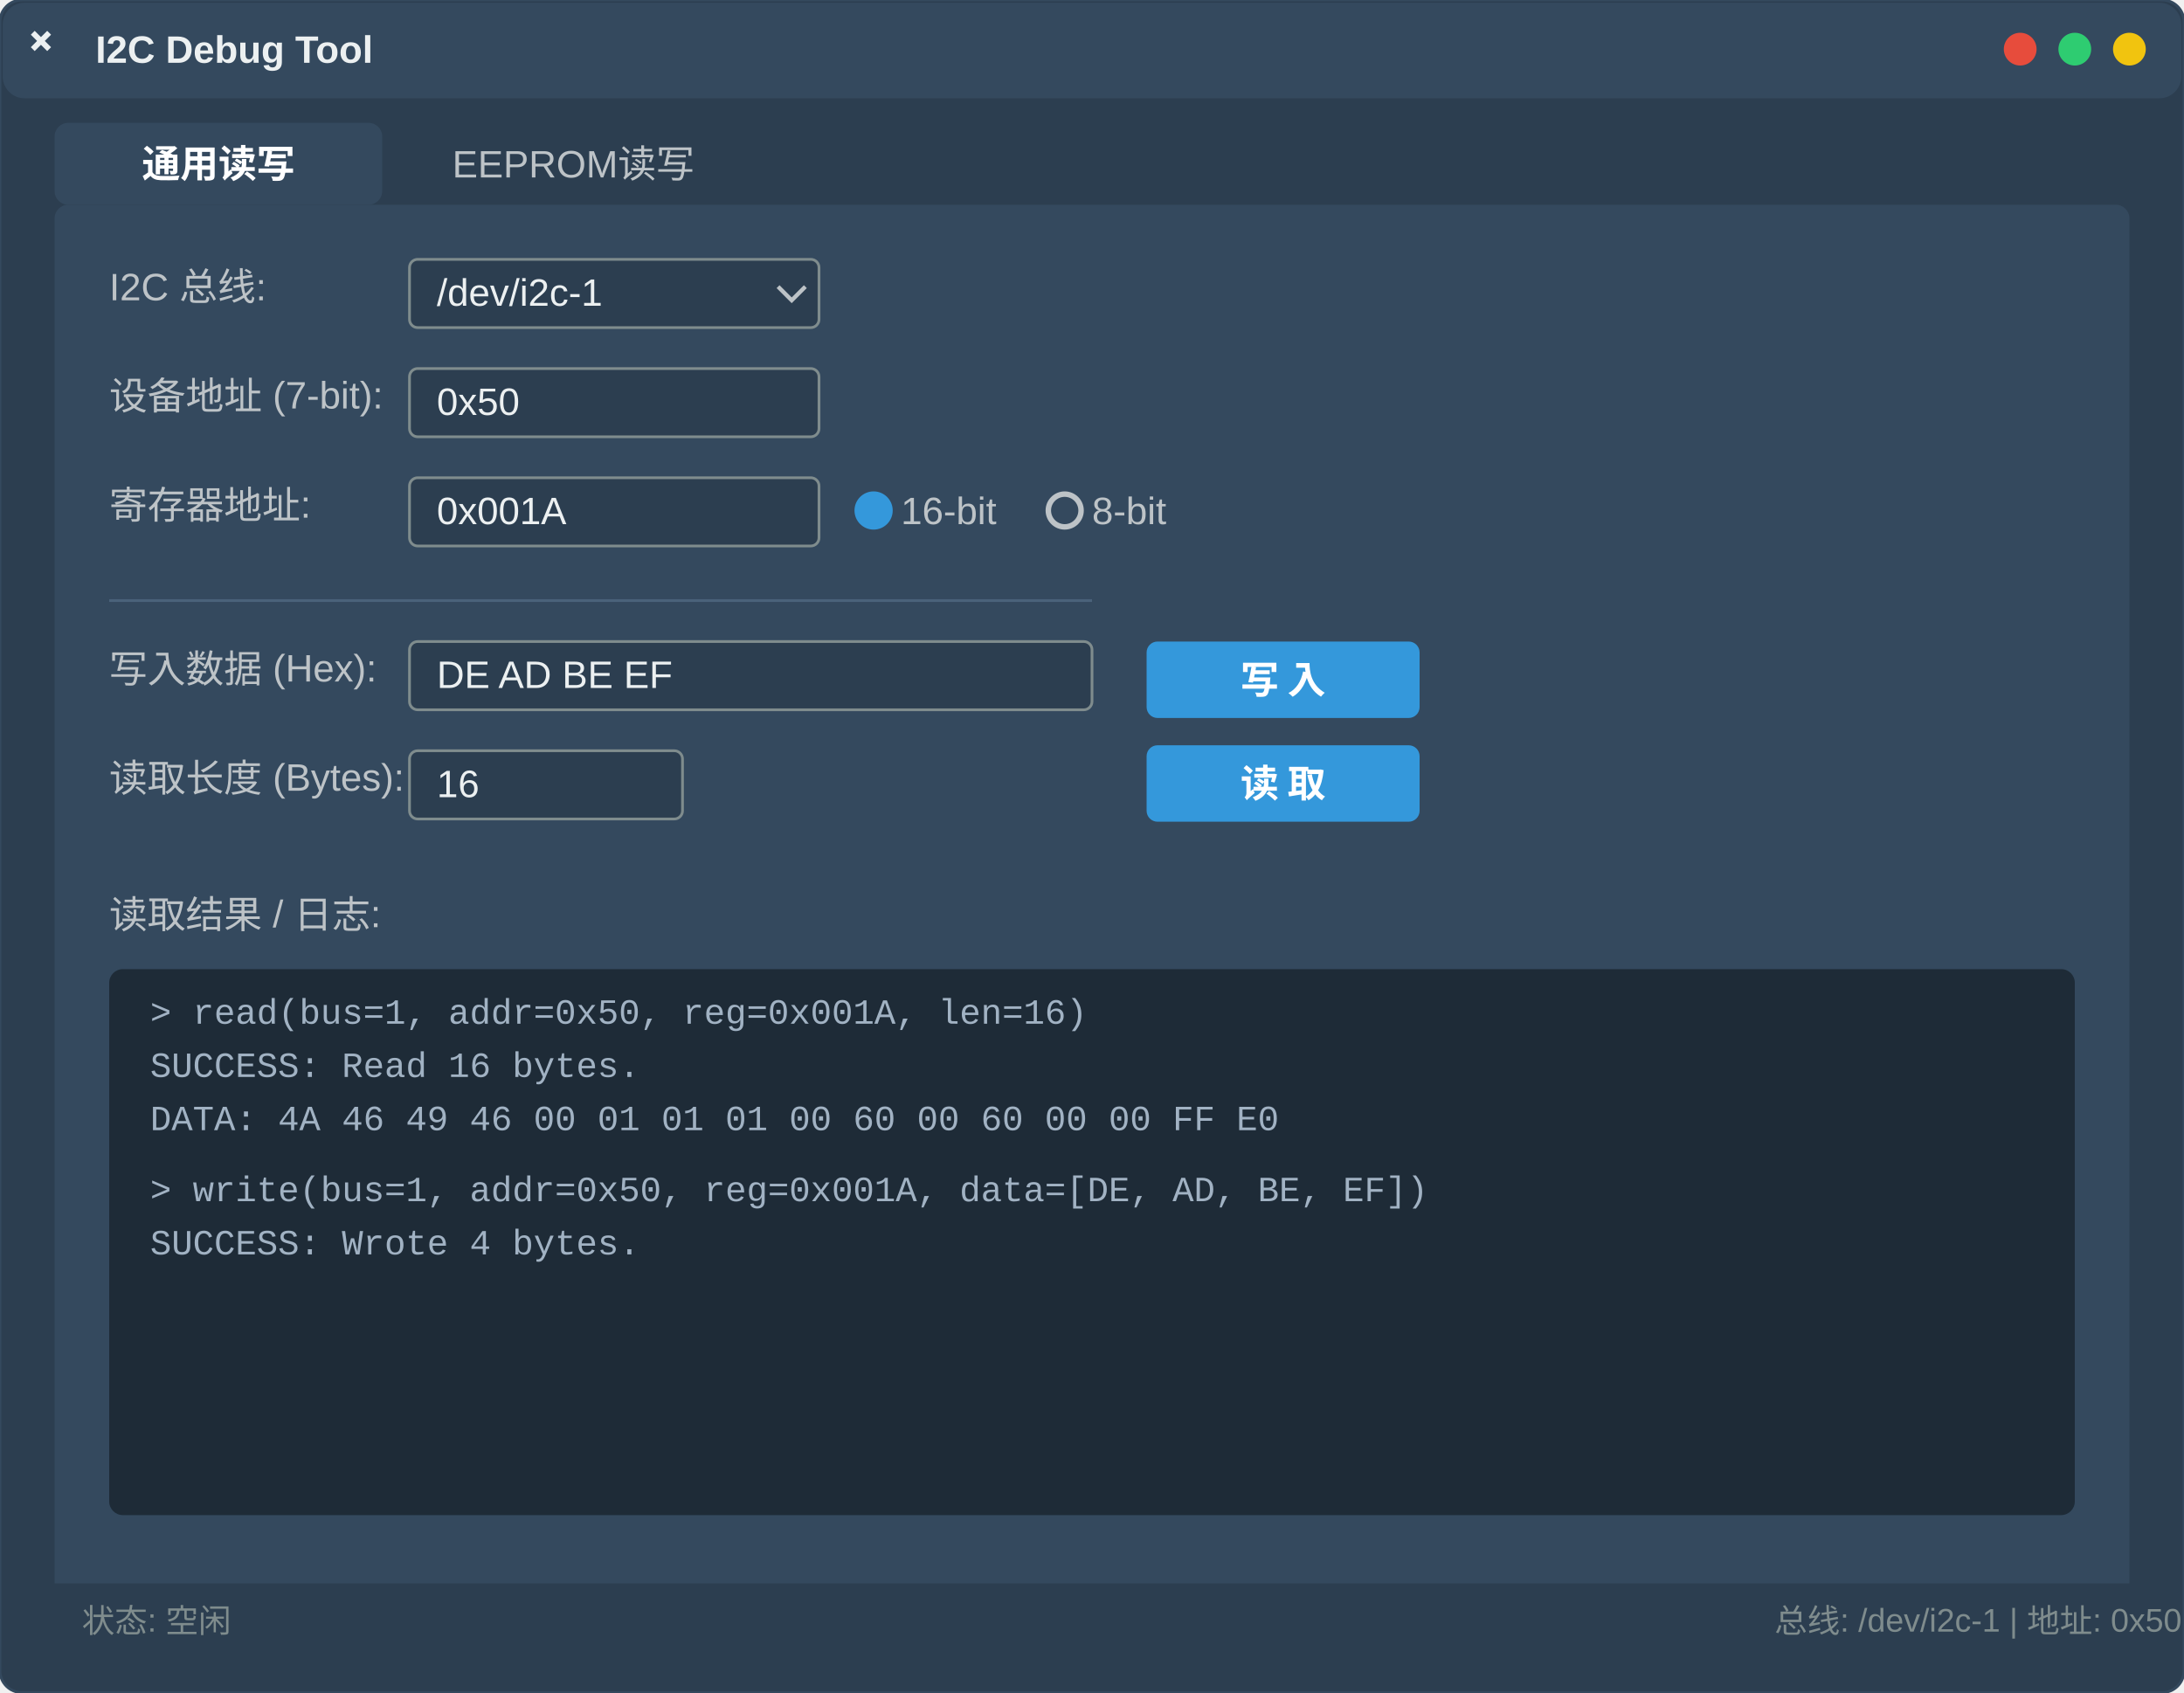
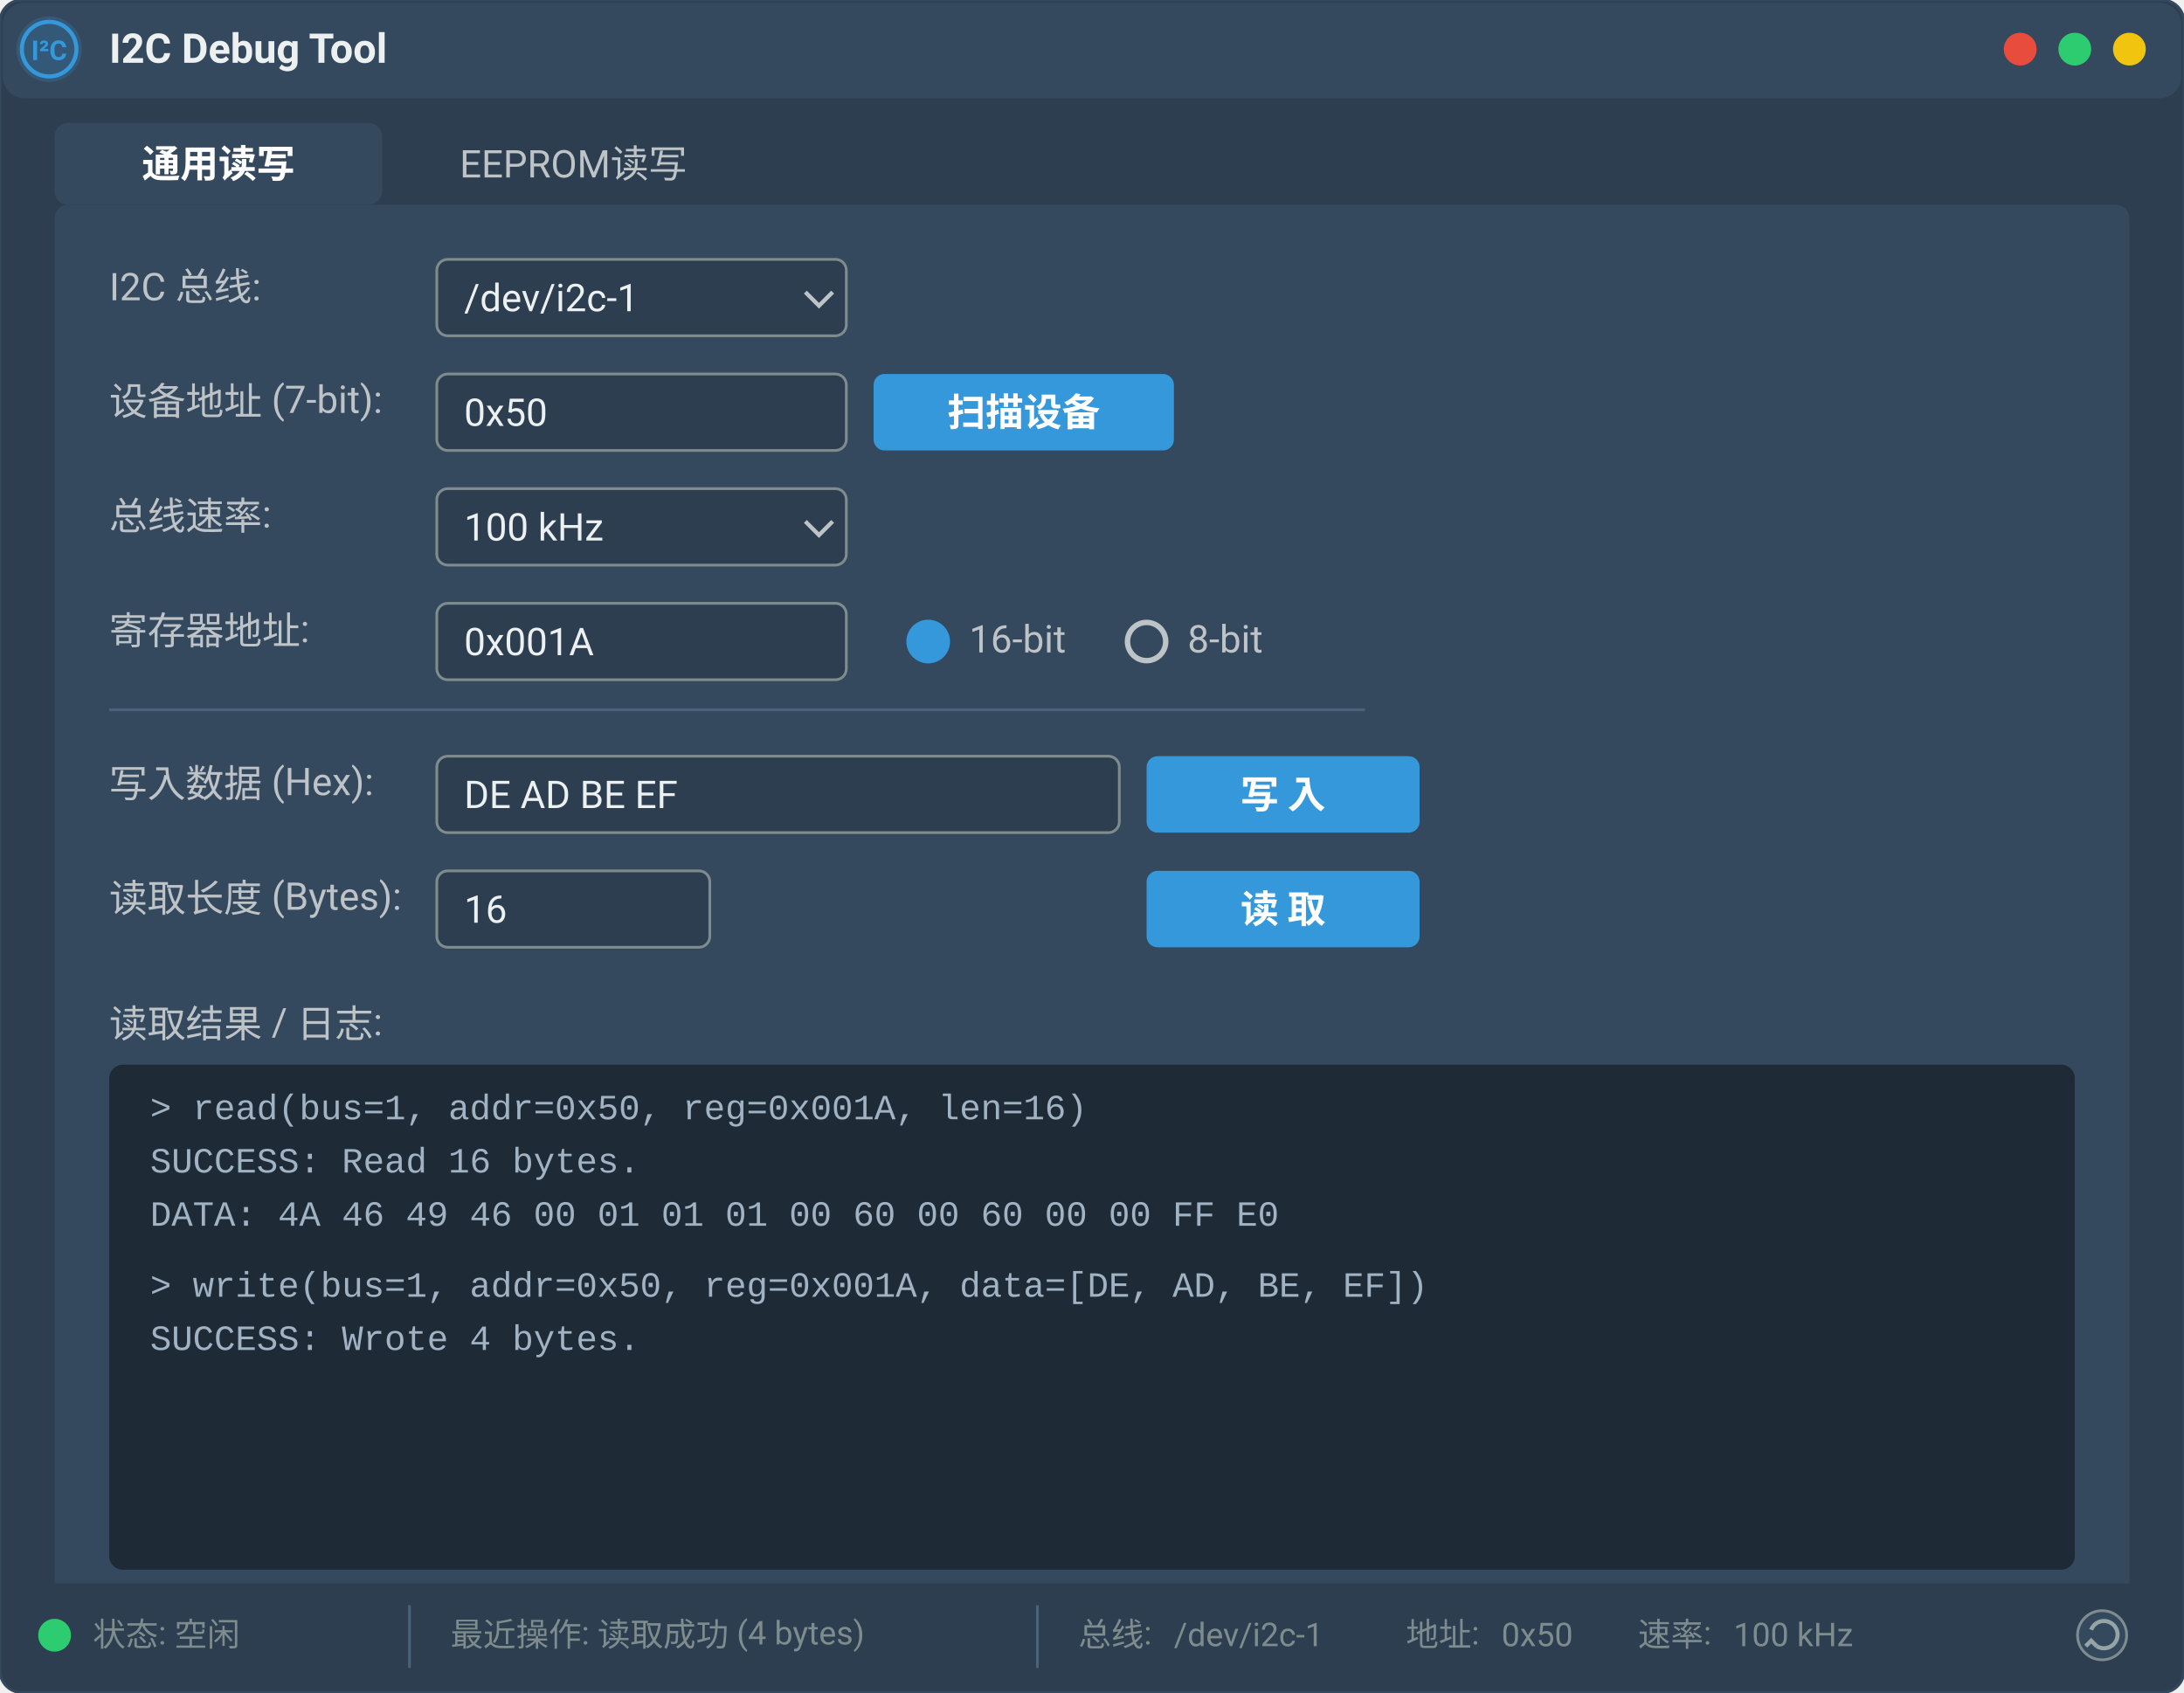
- <svg xmlns="http://www.w3.org/2000/svg" width="800" height="620" font-family="Arial, sans-serif">
+ <svg xmlns="http://www.w3.org/2000/svg" width="800" height="620" font-family="system-ui, -apple-system, 'Segoe UI', Roboto, Arial, sans-serif">
  <defs>
    <style>
            .window { fill: #2c3e50; stroke: #34495e; stroke-width: 1; }
            .title-bar { fill: #34495e; }
-             .title-text { fill: #ecf0f1; font-size: 14px; font-weight: bold; }
+             .title-text { fill: #ecf0f1; font-size: 15px; font-weight: 600; }
            .content-area { fill: #34495e; }
            .label { fill: #bdc3c7; font-size: 14px; }
-             .input-box { fill: #2c3e50; stroke: #7f8c8d; rx: 3; ry: 3; }
+             .input-box { fill: #2c3e50; stroke: #7f8c8d; rx: 4; ry: 4; }
            .input-text { fill: #ecf0f1; font-size: 14px; }
            .button { fill: #3498db; rx: 4; ry: 4; cursor: pointer; }
            .button:hover { fill: #5dade2; }
-             .button-text { fill: #ffffff; font-size: 14px; font-weight: bold; text-anchor: middle; pointer-events: none; }
+             .button-text { fill: #ffffff; font-size: 14px; font-weight: 600; text-anchor: middle; pointer-events: none; }
            .tab { fill: #2c3e50; cursor: pointer; }
            .tab-active { fill: #34495e; }
            .tab-text { fill: #bdc3c7; font-size: 14px; text-anchor: middle; pointer-events: none; }
-             .tab-text-active { fill: #ffffff; font-weight: bold; }
+             .tab-text-active { fill: #ffffff; font-weight: 600; }
            .log-area { fill: #1e2b37; }
-             .log-text { fill: #a1b2c3; font-family: 'Courier New', Courier, monospace; font-size: 13px; }
+             .log-text { fill: #a1b2c3; font-family: 'Cascadia Code', 'Consolas', 'Courier New', monospace; font-size: 13px; }
            .status-bar { fill: #2c3e50; }
            .status-text { fill: #7f8c8d; font-size: 12px; }
            .divider { stroke: #4a627a; stroke-width: 1; }
            .icon { fill: #ecf0f1; }
+             .dropdown-arrow { fill: none; stroke: #bdc3c7; stroke-width: 1.5; }
        </style>
  </defs>
  <rect x="0" y="0" width="800" height="620" rx="8" ry="8" class="window" />
  <rect x="1" y="1" width="798" height="35" class="title-bar" rx="8" ry="8" />
-   <path class="icon" d="M 12 12 L 18 18 M 18 12 L 12 18" stroke="#ecf0f1" stroke-width="2" />
-   <text x="35" y="23" class="title-text">I2C Debug Tool</text>
+   <g transform="translate(18, 18)">
+     <circle cx="0" cy="0" r="12" fill="#3498db" opacity="0.2" />
+     <circle cx="0" cy="0" r="10" fill="none" stroke="#3498db" stroke-width="1.5" />
+     <text x="0" y="4" text-anchor="middle" fill="#3498db" font-size="10px" font-weight="bold">I²C</text>
+   </g>
+   <text x="40" y="23" class="title-text">I2C Debug Tool</text>
  <circle cx="780" cy="18" r="6" fill="#f1c40f" />
  <circle cx="760" cy="18" r="6" fill="#2ecc71" />
  <circle cx="740" cy="18" r="6" fill="#e74c3c" />
  <rect x="20" y="45" width="120" height="30" class="tab-active" rx="5" ry="5" />
  <text x="80" y="65" class="tab-text tab-text-active">通用读写</text>
  <rect x="150" y="45" width="120" height="30" class="tab" rx="5" ry="5" />
  <text x="210" y="65" class="tab-text">EEPROM读写</text>
  <rect x="20" y="75" width="760" height="525" class="content-area" rx="5" ry="5" />
  <g id="general-rw-tab">
    <text x="40" y="110" class="label">I2C 总线:</text>
-     <rect x="150" y="95" width="150" height="25" class="input-box" />
-     <text x="160" y="112" class="input-text">/dev/i2c-1</text>
-     <path d="M 285 105 l 5 5 l 5 -5" fill="none" stroke="#bdc3c7" stroke-width="1.5" />
-     <text x="40" y="150" class="label">设备地址 (7-bit):</text>
-     <rect x="150" y="135" width="150" height="25" class="input-box" />
-     <text x="160" y="152" class="input-text">0x50</text>
-     <text x="40" y="190" class="label">寄存器地址:</text>
-     <rect x="150" y="175" width="150" height="25" class="input-box" />
-     <text x="160" y="192" class="input-text">0x001A</text>
-     <circle cx="320" cy="187" r="6" stroke="#3498db" stroke-width="2" fill="#3498db" />
-     <text x="330" y="192" class="label" fill="#ecf0f1">16-bit</text>
-     <circle cx="390" cy="187" r="6" stroke="#bdc3c7" stroke-width="2" fill="none" />
-     <text x="400" y="192" class="label">8-bit</text>
-     <line x1="40" y1="220" x2="400" y2="220" class="divider" />
-     <text x="40" y="250" class="label">写入数据 (Hex):</text>
-     <rect x="150" y="235" width="250" height="25" class="input-box" />
-     <text x="160" y="252" class="input-text">DE AD BE EF</text>
-     <rect x="420" y="235" width="100" height="28" class="button">
+     <rect x="160" y="95" width="150" height="28" class="input-box" />
+     <text x="170" y="114" class="input-text">/dev/i2c-1</text>
+     <path d="M 295 107 l 5 5 l 5 -5" class="dropdown-arrow" />
+     <text x="40" y="152" class="label">设备地址 (7-bit):</text>
+     <rect x="160" y="137" width="150" height="28" class="input-box" />
+     <text x="170" y="156" class="input-text">0x50</text>
+     <rect x="320" y="137" width="110" height="28" class="button">
            </rect>
-     <text x="470" y="254" class="button-text">写 入</text>
-     <text x="40" y="290" class="label">读取长度 (Bytes):</text>
-     <rect x="150" y="275" width="100" height="25" class="input-box" />
-     <text x="160" y="292" class="input-text">16</text>
-     <rect x="420" y="273" width="100" height="28" class="button">
+     <text x="375" y="156" class="button-text">扫描设备</text>
+     <text x="40" y="194" class="label">总线速率:</text>
+     <rect x="160" y="179" width="150" height="28" class="input-box" />
+     <text x="170" y="198" class="input-text">100 kHz</text>
+     <path d="M 295 191 l 5 5 l 5 -5" class="dropdown-arrow" />
+     <text x="40" y="236" class="label">寄存器地址:</text>
+     <rect x="160" y="221" width="150" height="28" class="input-box" />
+     <text x="170" y="240" class="input-text">0x001A</text>
+     <circle cx="340" cy="235" r="7" stroke="#3498db" stroke-width="2" fill="#3498db" />
+     <text x="355" y="239" class="label" fill="#ecf0f1">16-bit</text>
+     <circle cx="420" cy="235" r="7" stroke="#bdc3c7" stroke-width="2" fill="none" />
+     <text x="435" y="239" class="label">8-bit</text>
+     <line x1="40" y1="260" x2="500" y2="260" class="divider" />
+     <text x="40" y="292" class="label">写入数据 (Hex):</text>
+     <rect x="160" y="277" width="250" height="28" class="input-box" />
+     <text x="170" y="296" class="input-text">DE AD BE EF</text>
+     <rect x="420" y="277" width="100" height="28" class="button">
            </rect>
-     <text x="470" y="292" class="button-text">读 取</text>
-     <text x="40" y="340" class="label">读取结果 / 日志:</text>
-     <rect x="40" y="355" width="720" height="200" class="log-area" rx="5" ry="5" />
-     <text x="55" y="375" class="log-text" id="log-content">
+     <text x="470" y="296" class="button-text">写 入</text>
+     <text x="40" y="334" class="label">读取长度 (Bytes):</text>
+     <rect x="160" y="319" width="100" height="28" class="input-box" />
+     <text x="170" y="338" class="input-text">16</text>
+     <rect x="420" y="319" width="100" height="28" class="button">
+             </rect>
+     <text x="470" y="338" class="button-text">读 取</text>
+     <text x="40" y="380" class="label">读取结果 / 日志:</text>
+     <rect x="40" y="390" width="720" height="185" class="log-area" rx="5" ry="5" />
+     <text x="55" y="410" class="log-text" id="log-content">
      <tspan x="55" dy="0em">&gt; read(bus=1, addr=0x50, reg=0x001A, len=16)</tspan>
      <tspan x="55" dy="1.5em">SUCCESS: Read 16 bytes.</tspan>
      <tspan x="55" dy="1.5em">DATA: 4A 46 49 46 00 01 01 01 00 60 00 60 00 00 FF E0</tspan>
      <tspan x="55" dy="2em">&gt; write(bus=1, addr=0x50, reg=0x001A, data=[DE, AD, BE, EF])</tspan>
      <tspan x="55" dy="1.5em">SUCCESS: Wrote 4 bytes.</tspan>
    </text>
  </g>
  <g id="eeprom-rw-tab" visibility="hidden">
    <text x="40" y="110" class="label">I2C 总线:</text>
-     <rect x="150" y="95" width="150" height="25" class="input-box" />
-     <text x="160" y="112" class="input-text">/dev/i2c-1</text>
-     <text x="40" y="150" class="label">设备地址:</text>
-     <rect x="150" y="135" width="150" height="25" class="input-box" />
-     <text x="160" y="152" class="input-text">0x50</text>
-     <text x="40" y="190" class="label">EEPROM 型号:</text>
-     <rect x="150" y="175" width="150" height="25" class="input-box" />
-     <text x="160" y="192" class="input-text">AT24C32 (4KB)</text>
-     <path d="M 285 185 l 5 5 l 5 -5" fill="none" stroke="#bdc3c7" stroke-width="1.5" />
-     <rect x="420" y="95" width="150" height="30" class="button" />
-     <text x="495" y="115" class="button-text">读取到视图</text>
-     <rect x="420" y="135" width="150" height="30" class="button" />
-     <text x="495" y="155" class="button-text">写入到EEPROM</text>
-     <rect x="600" y="95" width="150" height="30" class="button" fill="#27ae60" />
+     <rect x="160" y="95" width="150" height="28" class="input-box" />
+     <text x="170" y="114" class="input-text">/dev/i2c-1</text>
+     <path d="M 295 107 l 5 5 l 5 -5" class="dropdown-arrow" />
+     <text x="40" y="152" class="label">设备地址:</text>
+     <rect x="160" y="137" width="150" height="28" class="input-box" />
+     <text x="170" y="156" class="input-text">0x50</text>
+     <text x="40" y="194" class="label">EEPROM 型号:</text>
+     <rect x="160" y="179" width="150" height="28" class="input-box" />
+     <text x="170" y="198" class="input-text">AT24C32 (4KB)</text>
+     <path d="M 295 191 l 5 5 l 5 -5" class="dropdown-arrow" />
+     <rect x="430" y="95" width="150" height="30" class="button">
+             </rect>
+     <text x="505" y="115" class="button-text">读取到视图</text>
+     <rect x="430" y="135" width="150" height="30" class="button">
+             </rect>
+     <text x="505" y="155" class="button-text">写入到EEPROM</text>
+     <rect x="600" y="95" width="150" height="30" class="button" fill="#27ae60">
+             </rect>
    <text x="675" y="115" class="button-text">保存到文件...</text>
-     <rect x="600" y="135" width="150" height="30" class="button" fill="#e67e22" />
-     <text x="700" y="155" class="button-text">从文件写入...</text>
-     <text x="420" y="190" class="label">进度:</text>
-     <rect x="470" y="180" width="280" height="15" class="input-box" />
-     <rect x="472" y="182" width="190" height="11" fill="#3498db" rx="2" ry="2" />
-     <text x="755" y="191" class="label" font-size="11px">68%</text>
+     <rect x="600" y="135" width="150" height="30" class="button" fill="#e67e22">
+             </rect>
+     <text x="675" y="155" class="button-text">从文件写入...</text>
+     <text x="430" y="194" class="label">进度:</text>
+     <rect x="480" y="179" width="270" height="20" class="input-box" />
+     <rect x="482" y="181" width="183" height="16" fill="#3498db" rx="2" ry="2" />
+     <text x="760" y="194" class="label" font-size="11px">68%</text>
    <rect x="40" y="220" width="720" height="335" class="log-area" rx="5" ry="5" />
    <text x="55" y="240" class="log-text">
      <tspan fill="#7f8c8d">Address   | 00 01 02 03 04 05 06 07 08 09 0A 0B 0C 0D 0E 0F | ASCII</tspan>
      <tspan x="55" dy="1.5em" fill="#7f8c8d">----------+-------------------------------------------------+----------------</tspan>
      <tspan x="55" dy="1.5em">
        <tspan fill="#7f8c8d">0x00000000</tspan> | 47 45 54 20 2F 20 48 54 54 50 2F 31 2E 31 0D 0A | GET / HTTP/1.1..</tspan>
      <tspan x="55" dy="1.5em">
        <tspan fill="#7f8c8d">0x00000010</tspan> | 48 6F 73 74 3A 20 65 78 61 6D 70 6C 65 2E 63 6F | Host: example.co</tspan>
      <tspan x="55" dy="1.5em">
        <tspan fill="#7f8c8d">0x00000020</tspan> | 6D 0D 0A 55 73 65 72 2D 41 67 65 6E 74 3A 20 63 | m..User-Agent: c</tspan>
      <tspan x="55" dy="1.5em">
        <tspan fill="#7f8c8d">0x00000030</tspan> | 75 72 6C 2F 37 2E 36 38 2E 30 0D 0A 0D 0A FF FF | url/7.68.0......</tspan>
      <tspan x="55" dy="1.5em">
        <tspan fill="#7f8c8d">...</tspan>
      </tspan>
    </text>
  </g>
  <rect x="1" y="580" width="798" height="39" class="status-bar" rx="8" ry="8" />
-   <text x="30" y="598" class="status-text">状态: 空闲</text>
-   <text x="650" y="598" class="status-text">总线: /dev/i2c-1 | 地址: 0x50</text>
+   <circle cx="20" cy="599" r="6" fill="#2ecc71" />
+   <text x="34" y="603" class="status-text">状态: 空闲</text>
+   <line x1="150" y1="588" x2="150" y2="611" stroke="#4a627a" stroke-width="1" />
+   <text x="165" y="603" class="status-text">最近操作: 读取成功 (4 bytes)</text>
+   <line x1="380" y1="588" x2="380" y2="611" stroke="#4a627a" stroke-width="1" />
+   <text x="395" y="603" class="status-text" fill="#95a5a6">总线:</text>
+   <text x="430" y="603" class="status-text">/dev/i2c-1</text>
+   <text x="515" y="603" class="status-text" fill="#95a5a6">地址:</text>
+   <text x="550" y="603" class="status-text">0x50</text>
+   <text x="600" y="603" class="status-text" fill="#95a5a6">速率:</text>
+   <text x="635" y="603" class="status-text">100 kHz</text>
+   <g transform="translate(770, 599)" class="icon">
+     <circle cx="0" cy="0" r="9" fill="#34495e" stroke="#7f8c8d" stroke-width="1" />
+     <path d="M -4,-2 A 5,5 0 1 1 -2,4" stroke="#95a5a6" stroke-width="1.5" fill="none" />
+     <path d="M -2,4 L -4,2 L -6,4" stroke="#95a5a6" stroke-width="1.5" fill="none" />
+   </g>
</svg>
